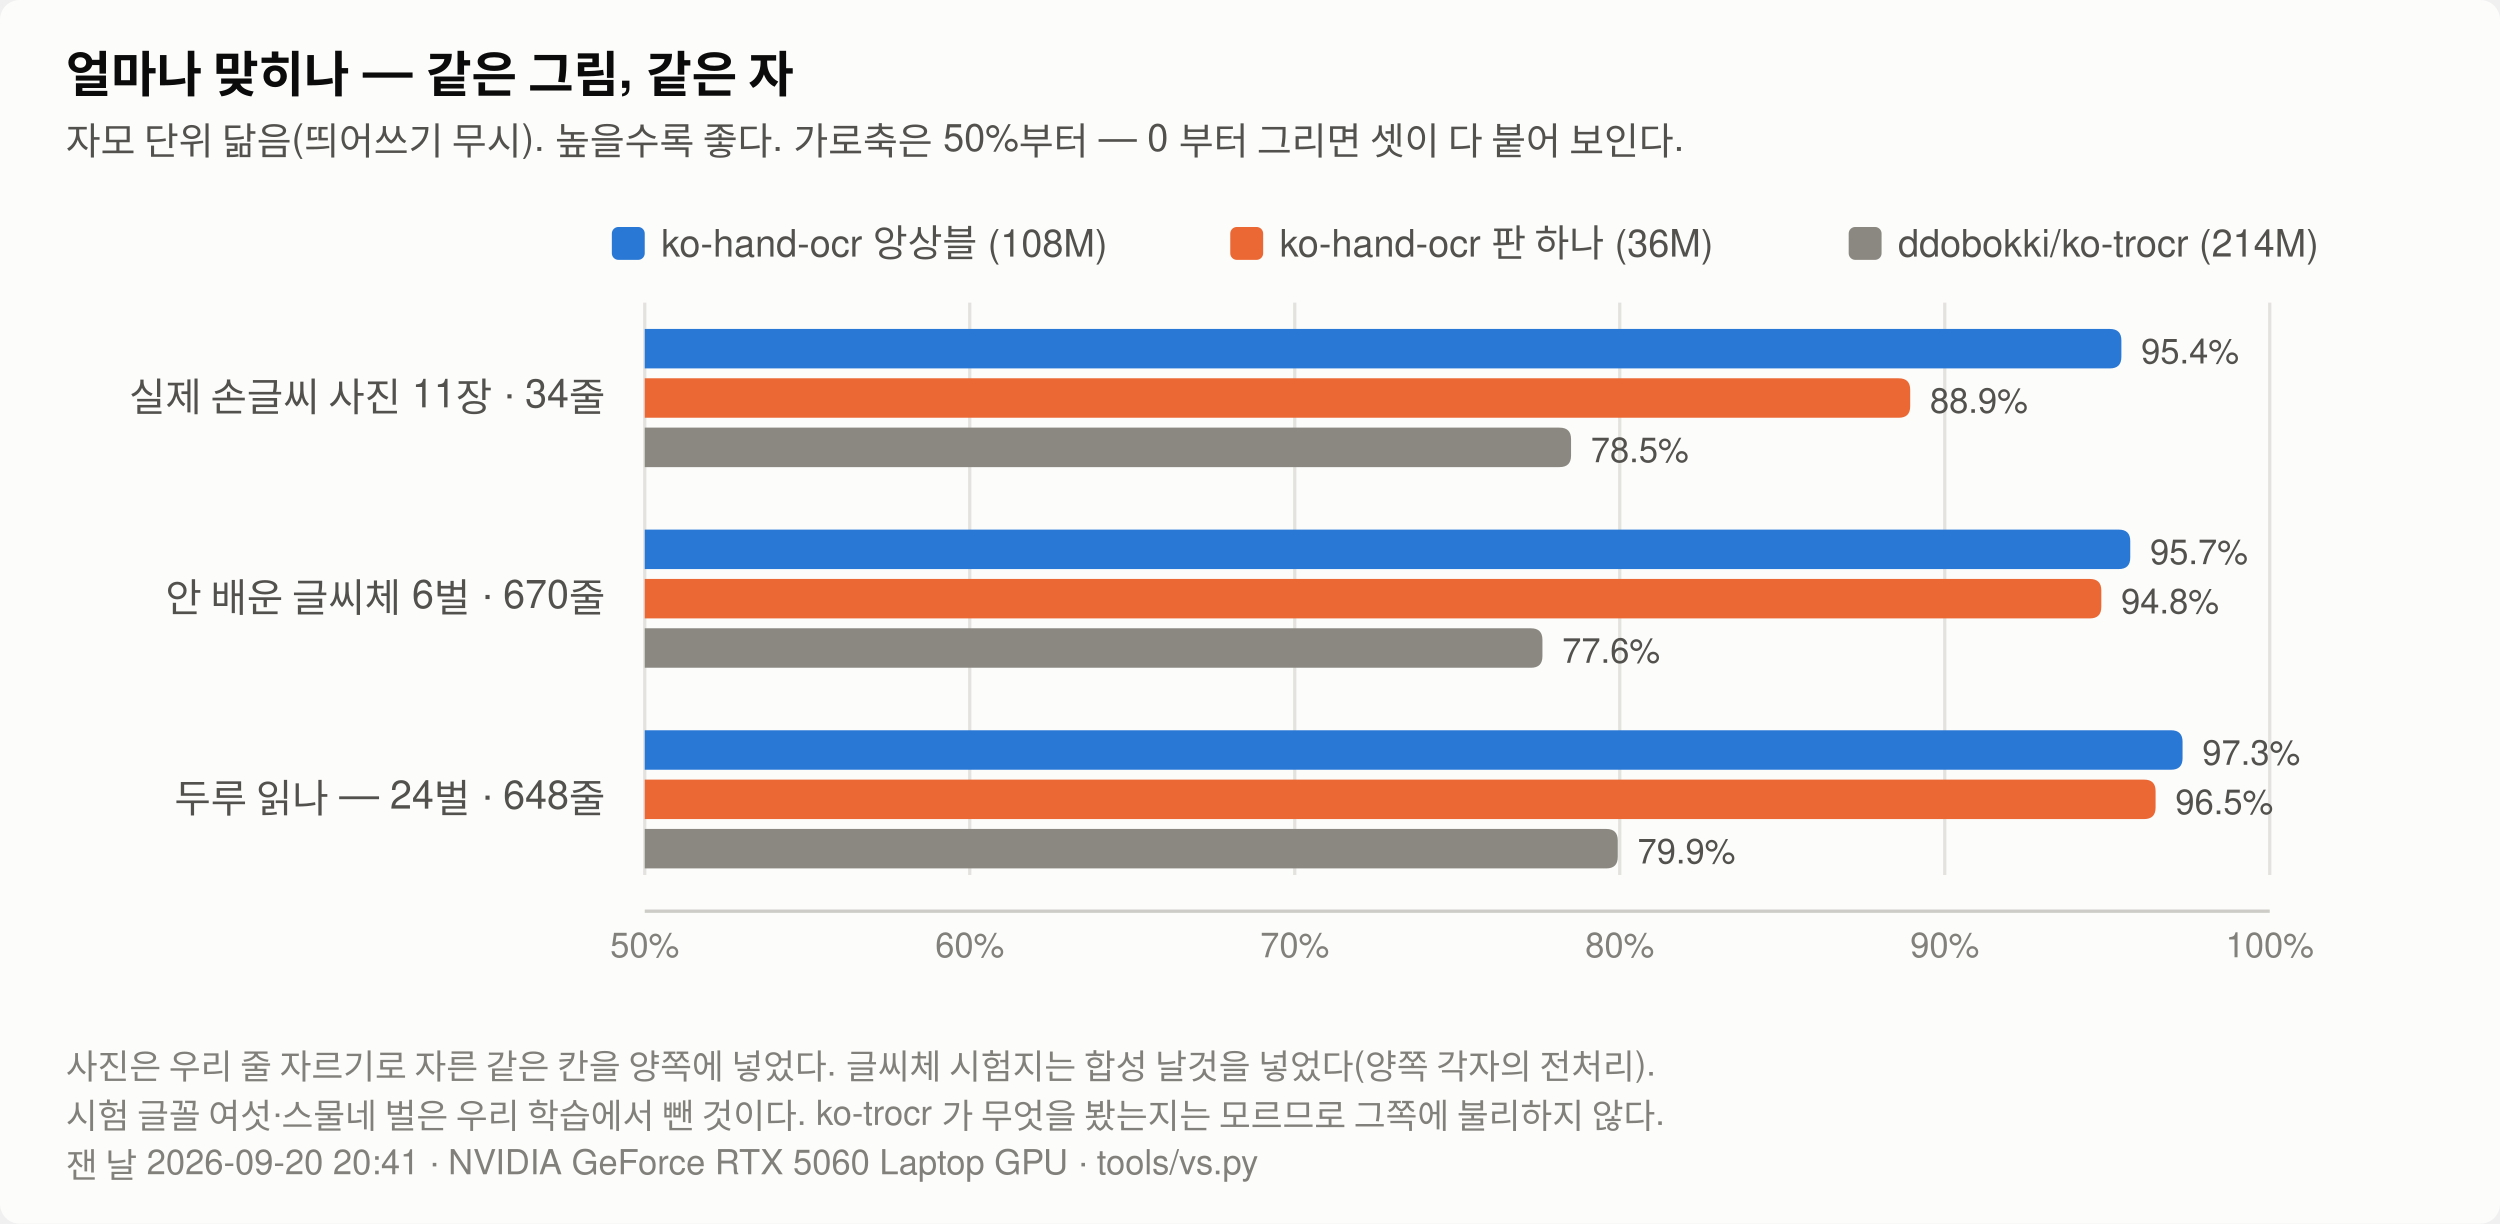
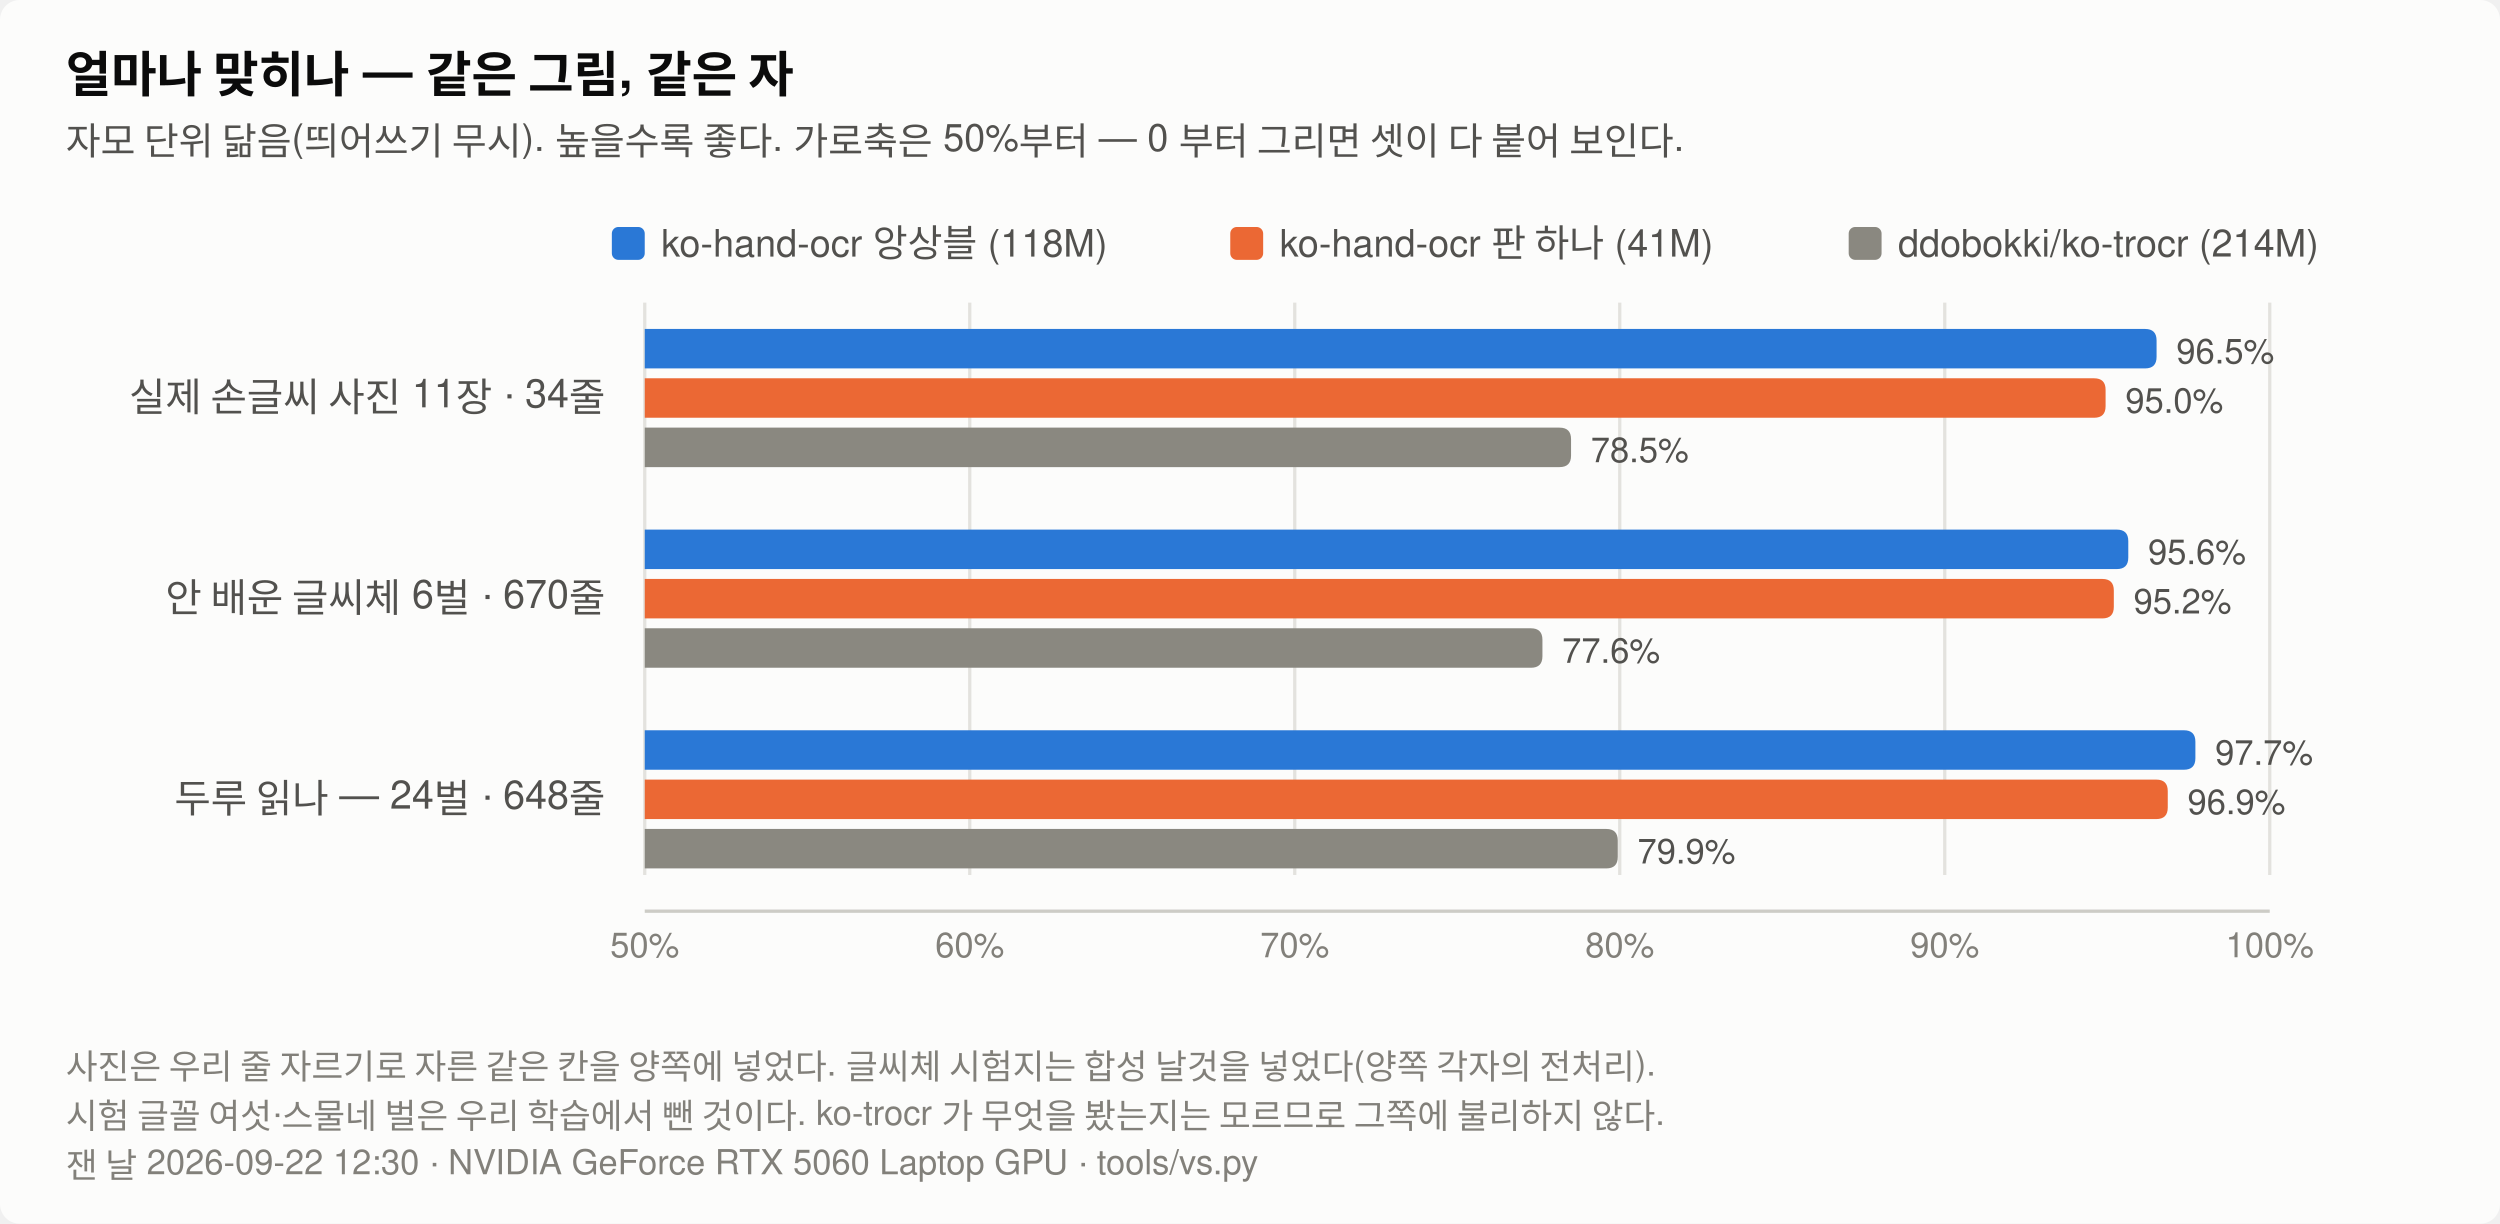
- <svg xmlns="http://www.w3.org/2000/svg" viewBox="0 0 760 372" width="760" height="372" role="img" aria-label="Jamo similarity on three test sets. 실제 손글씨 사진 11장: ko-hand-ocr 앙상블 95.4 percent, ko-hand-ocr 판 하나 88.9 percent, ddobokki/ko-trocr 78.5 percent. 안 배운 글씨체 6벌: ko-hand-ocr 앙상블 95.7 percent, ko-hand-ocr 판 하나 94.8 percent, ddobokki/ko-trocr 77.6 percent. 두루 읽나 — 24벌: ko-hand-ocr 앙상블 97.3 percent, ko-hand-ocr 판 하나 96.5 percent, ddobokki/ko-trocr 79.9 percent.">
+ <svg xmlns="http://www.w3.org/2000/svg" viewBox="0 0 760 372" width="760" height="372" role="img" aria-label="Jamo similarity on three test sets. 실제 손글씨 사진 11장: ko-hand-ocr 앙상블 96.5 percent, ko-hand-ocr 판 하나 95.0 percent, ddobokki/ko-trocr 78.5 percent. 안 배운 글씨체 6벌: ko-hand-ocr 앙상블 95.6 percent, ko-hand-ocr 판 하나 95.2 percent, ddobokki/ko-trocr 77.6 percent. 두루 읽나 — 24벌: ko-hand-ocr 앙상블 97.7 percent, ko-hand-ocr 판 하나 96.9 percent, ddobokki/ko-trocr 79.9 percent.">
  <style>
  .surface{fill:#fcfcfb}
  .ink{fill:#0b0b0b}
  .ink2{fill:#52514e}
  .ink3{fill:#82807a}
  .s0{fill:#2a78d6}
  .s1{fill:#eb6834}
  .s2{fill:#8a8880}
  .grid{stroke:#e3e2de;stroke-width:1}
  .rule{stroke:#cdccc6;stroke-width:1}
  text{font-family:-apple-system,BlinkMacSystemFont,"Segoe UI",Helvetica,Arial,sans-serif}
  @media (prefers-color-scheme: dark){
    .surface{fill:#1a1a19}
    .ink{fill:#ffffff}
    .ink2{fill:#c3c2b7}
    .ink3{fill:#8e8c84}
    .s0{fill:#3987e5}
    .s1{fill:#d95926}
    .s2{fill:#7c7a73}
    .grid{stroke:#3a3a38}
    .rule{stroke:#4a4946}
  }
</style>
  <rect class="surface" width="760" height="372" rx="6" />
  <text class="ink" x="20" y="28" font-size="15" font-weight="600">얼마나 맞히나 — 같은 그림, 같은 자</text>
  <text class="ink2" x="20" y="47" font-size="11.5">자모 단위 닮음(띄어쓰기 무시). 높을수록 좋다. 가로축은 50%부터 — 0 부터 그리면 셋이 다 붙어 보인다.</text>
  <line class="grid" x1="196.0" y1="92.0" x2="196.0" y2="266.0" />
  <line class="grid" x1="294.8" y1="92.0" x2="294.8" y2="266.0" />
  <line class="grid" x1="393.6" y1="92.0" x2="393.6" y2="266.0" />
  <line class="grid" x1="492.4" y1="92.0" x2="492.4" y2="266.0" />
  <line class="grid" x1="591.2" y1="92.0" x2="591.2" y2="266.0" />
  <line class="grid" x1="690.0" y1="92.0" x2="690.0" y2="266.0" />
  <text class="ink2" x="184" y="125.0" font-size="12" text-anchor="end">실제 손글씨 사진 11장 · 34줄</text>
-   <path class="s0" d="M196,100.0 H641.4 Q644.9,100.0 644.9,103.5 V108.5 Q644.9,112.0 641.4,112.0 H196 Z" />
-   <text class="ink2" x="650.9" y="110.5" font-size="10.5">95.4%</text>
-   <path class="s1" d="M196,115.0 H577.2 Q580.7,115.0 580.7,118.5 V123.5 Q580.7,127.0 577.2,127.0 H196 Z" />
-   <text class="ink2" x="586.7" y="125.5" font-size="10.5">88.9%</text>
+   <path class="s0" d="M196,100.0 H652.1 Q655.6,100.0 655.6,103.5 V108.5 Q655.6,112.0 652.1,112.0 H196 Z" />
+   <text class="ink2" x="661.6" y="110.5" font-size="10.5">96.5%</text>
+   <path class="s1" d="M196,115.0 H636.6 Q640.1,115.0 640.1,118.5 V123.5 Q640.1,127.0 636.6,127.0 H196 Z" />
+   <text class="ink2" x="646.1" y="125.5" font-size="10.5">95.0%</text>
  <path class="s2" d="M196,130.0 H474.1 Q477.6,130.0 477.6,133.5 V138.5 Q477.6,142.0 474.1,142.0 H196 Z" />
  <text class="ink2" x="483.6" y="140.5" font-size="10.5">78.5%</text>
  <text class="ink2" x="184" y="186.0" font-size="12" text-anchor="end">안 배운 글씨체 6벌 · 670줄</text>
-   <path class="s0" d="M196,161.0 H644.1 Q647.6,161.0 647.6,164.5 V169.5 Q647.6,173.0 644.1,173.0 H196 Z" />
-   <text class="ink2" x="653.6" y="171.5" font-size="10.5">95.7%</text>
-   <path class="s1" d="M196,176.0 H635.3 Q638.8,176.0 638.8,179.5 V184.5 Q638.8,188.0 635.3,188.0 H196 Z" />
-   <text class="ink2" x="644.8" y="186.5" font-size="10.5">94.8%</text>
+   <path class="s0" d="M196,161.0 H643.5 Q647.0,161.0 647.0,164.5 V169.5 Q647.0,173.0 643.5,173.0 H196 Z" />
+   <text class="ink2" x="653.0" y="171.5" font-size="10.5">95.6%</text>
+   <path class="s1" d="M196,176.0 H639.1 Q642.6,176.0 642.6,179.5 V184.5 Q642.6,188.0 639.1,188.0 H196 Z" />
+   <text class="ink2" x="648.6" y="186.5" font-size="10.5">95.2%</text>
  <path class="s2" d="M196,191.0 H465.4 Q468.9,191.0 468.9,194.5 V199.5 Q468.9,203.0 465.4,203.0 H196 Z" />
  <text class="ink2" x="474.9" y="201.5" font-size="10.5">77.6%</text>
  <text class="ink2" x="184" y="247.0" font-size="12" text-anchor="end">두루 읽나 — 24벌 · 648줄</text>
-   <path class="s0" d="M196,222.0 H660.0 Q663.5,222.0 663.5,225.5 V230.5 Q663.5,234.0 660.0,234.0 H196 Z" />
-   <text class="ink2" x="669.5" y="232.5" font-size="10.5">97.3%</text>
-   <path class="s1" d="M196,237.0 H651.8 Q655.3,237.0 655.3,240.5 V245.5 Q655.3,249.0 651.8,249.0 H196 Z" />
-   <text class="ink2" x="661.3" y="247.5" font-size="10.5">96.5%</text>
+   <path class="s0" d="M196,222.0 H663.9 Q667.4,222.0 667.4,225.5 V230.5 Q667.4,234.0 663.9,234.0 H196 Z" />
+   <text class="ink2" x="673.4" y="232.5" font-size="10.5">97.7%</text>
+   <path class="s1" d="M196,237.0 H655.5 Q659.0,237.0 659.0,240.5 V245.5 Q659.0,249.0 655.5,249.0 H196 Z" />
+   <text class="ink2" x="665.0" y="247.5" font-size="10.5">96.9%</text>
  <path class="s2" d="M196,252.0 H488.3 Q491.8,252.0 491.8,255.5 V260.5 Q491.8,264.0 488.3,264.0 H196 Z" />
  <text class="ink2" x="497.8" y="262.5" font-size="10.5">79.9%</text>
  <line class="rule" x1="196" y1="277" x2="690" y2="277" />
  <text class="ink3" x="196.0" y="291" font-size="10.5" text-anchor="middle">50%</text>
  <text class="ink3" x="294.8" y="291" font-size="10.5" text-anchor="middle">60%</text>
  <text class="ink3" x="393.6" y="291" font-size="10.5" text-anchor="middle">70%</text>
  <text class="ink3" x="492.4" y="291" font-size="10.5" text-anchor="middle">80%</text>
  <text class="ink3" x="591.2" y="291" font-size="10.5" text-anchor="middle">90%</text>
  <text class="ink3" x="690.0" y="291" font-size="10.5" text-anchor="middle">100%</text>
  <rect class="s0" x="186" y="69" width="10" height="10" rx="2" />
-   <text class="ink2" x="201" y="78" font-size="11.5">ko-hand-ocr 앙상블 (108M)</text>
+   <text class="ink2" x="201" y="78" font-size="11.5">ko-hand-ocr 앙상블 (118M)</text>
  <rect class="s1" x="374.0" y="69" width="10" height="10" rx="2" />
-   <text class="ink2" x="389.0" y="78" font-size="11.5">ko-hand-ocr 판 하나 (36M)</text>
+   <text class="ink2" x="389.0" y="78" font-size="11.5">ko-hand-ocr 판 하나 (41M)</text>
  <rect class="s2" x="562.0" y="69" width="10" height="10" rx="2" />
  <text class="ink2" x="577.0" y="78" font-size="11.5">ddobokki/ko-trocr (214M)</text>
  <text class="ink3" x="20" y="328" font-size="10.5">사진은 우리 줄 자르기로 자른 같은 칸을 양쪽에 넣었다. 글씨체 시험지는 합성 날것을 넣었다(양쪽 각자의 전처리).</text>
  <text class="ink3" x="20" y="343" font-size="10.5">시험 글꼴 여섯·스물네 벌은 우리 학습에서 뺀 것이다. ko-trocr 가 무엇을 봤는지는 모르므로 그쪽에 불리하지 않다.</text>
-   <text class="ink3" x="20" y="358" font-size="10.5">잰 날 2026-09-20 20:41 · NVIDIA GeForce RTX 5060 Laptop GPU · tools/vs.py</text>
+   <text class="ink3" x="20" y="358" font-size="10.5">잰 날 2026-09-22 12:30 · NVIDIA GeForce RTX 5060 Laptop GPU · tools/vs.py</text>
</svg>
